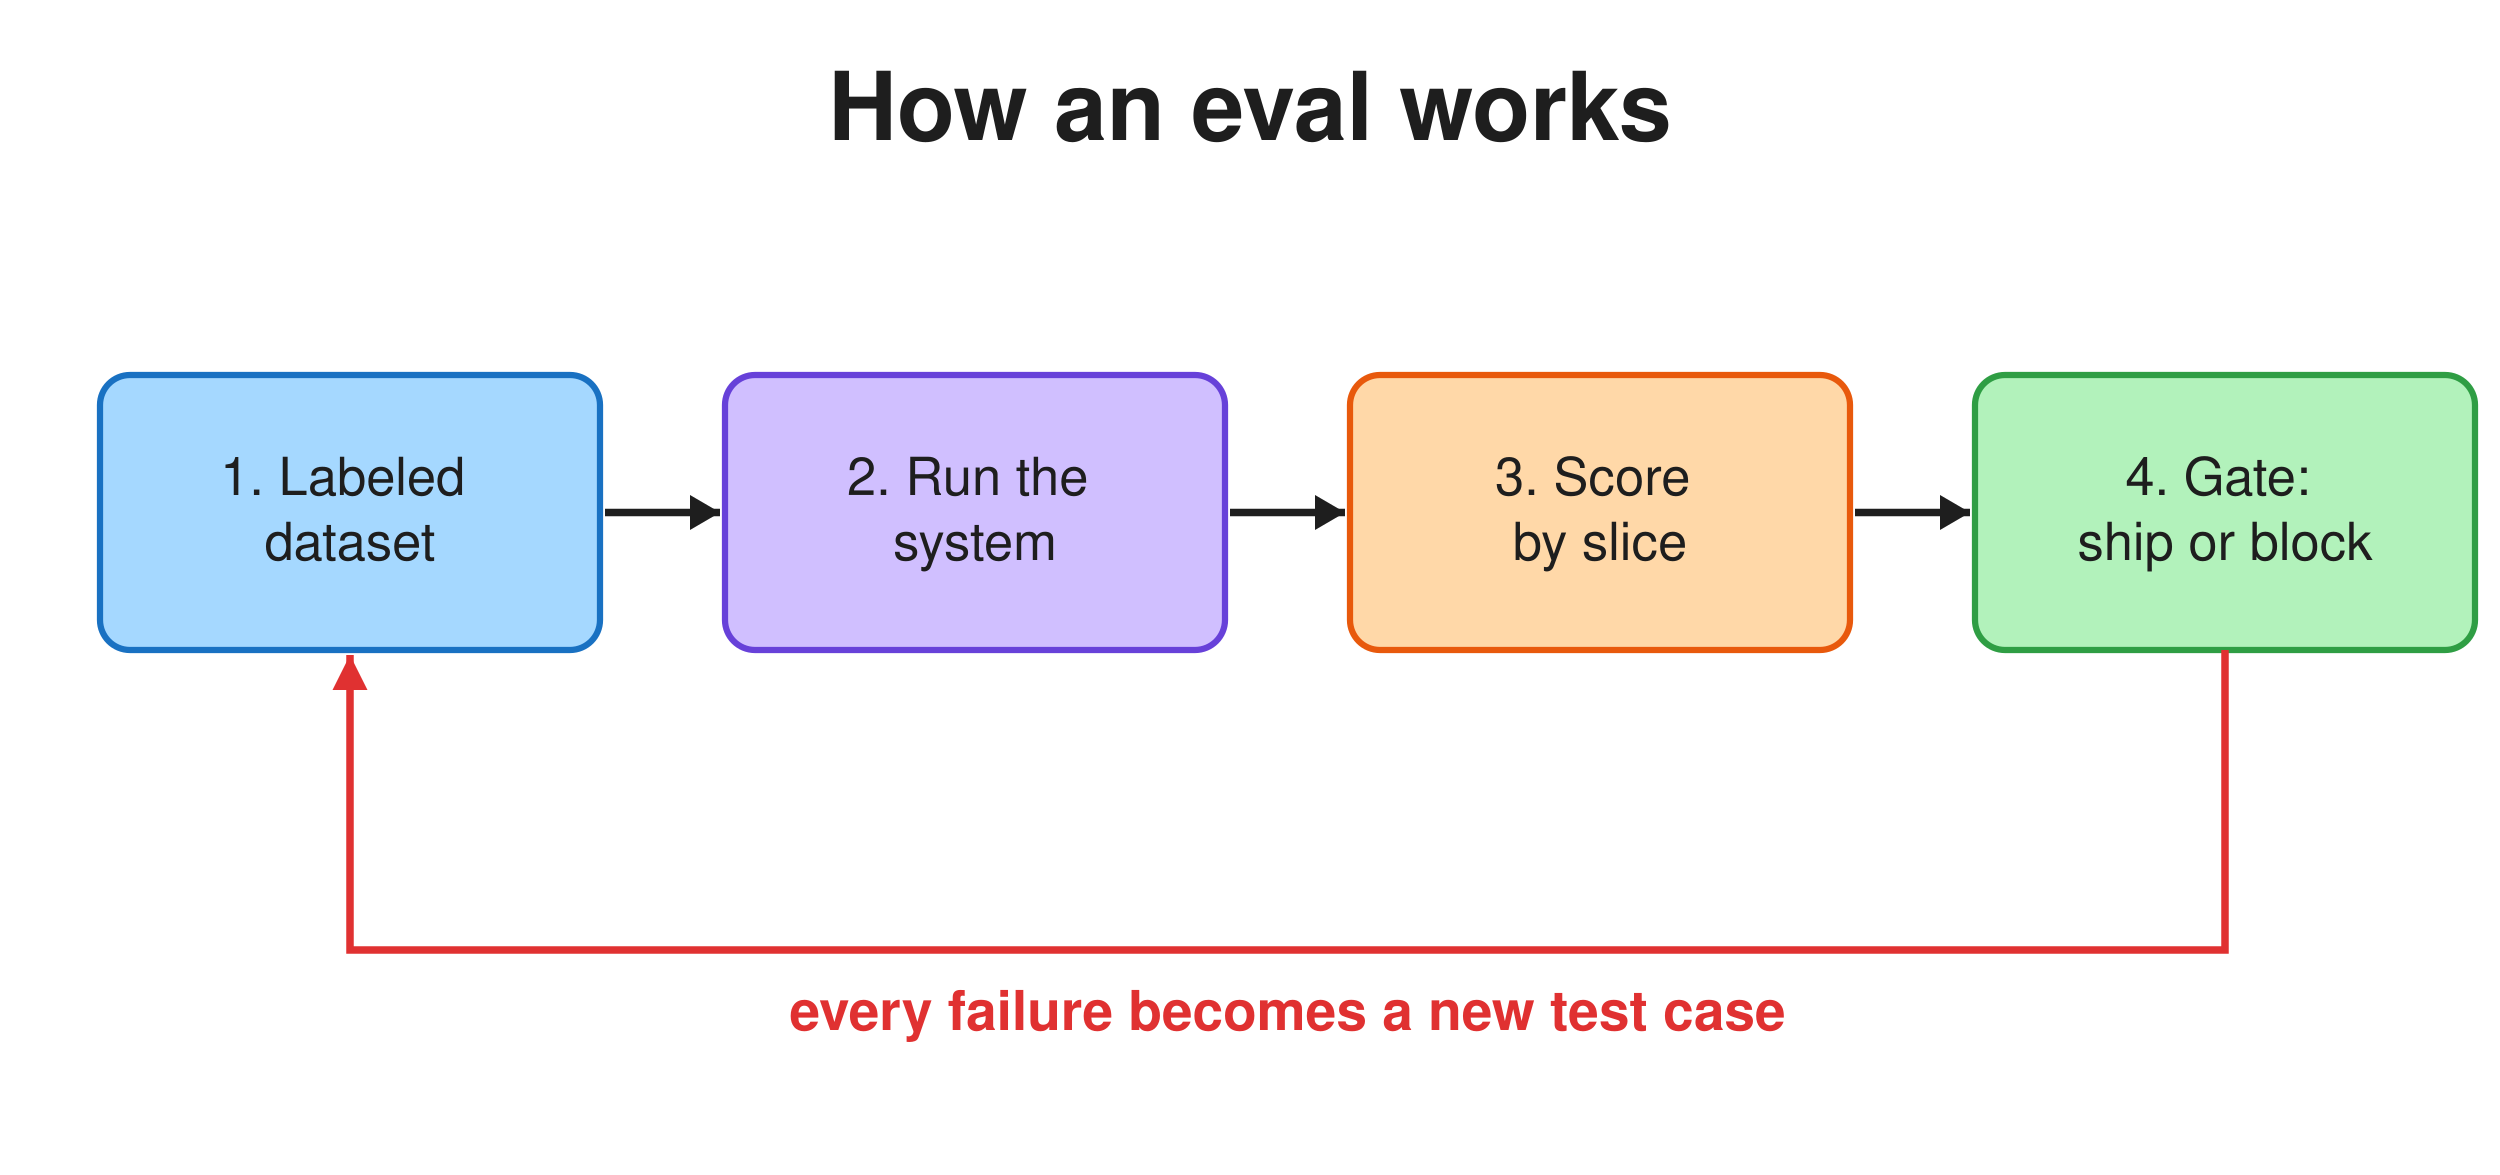
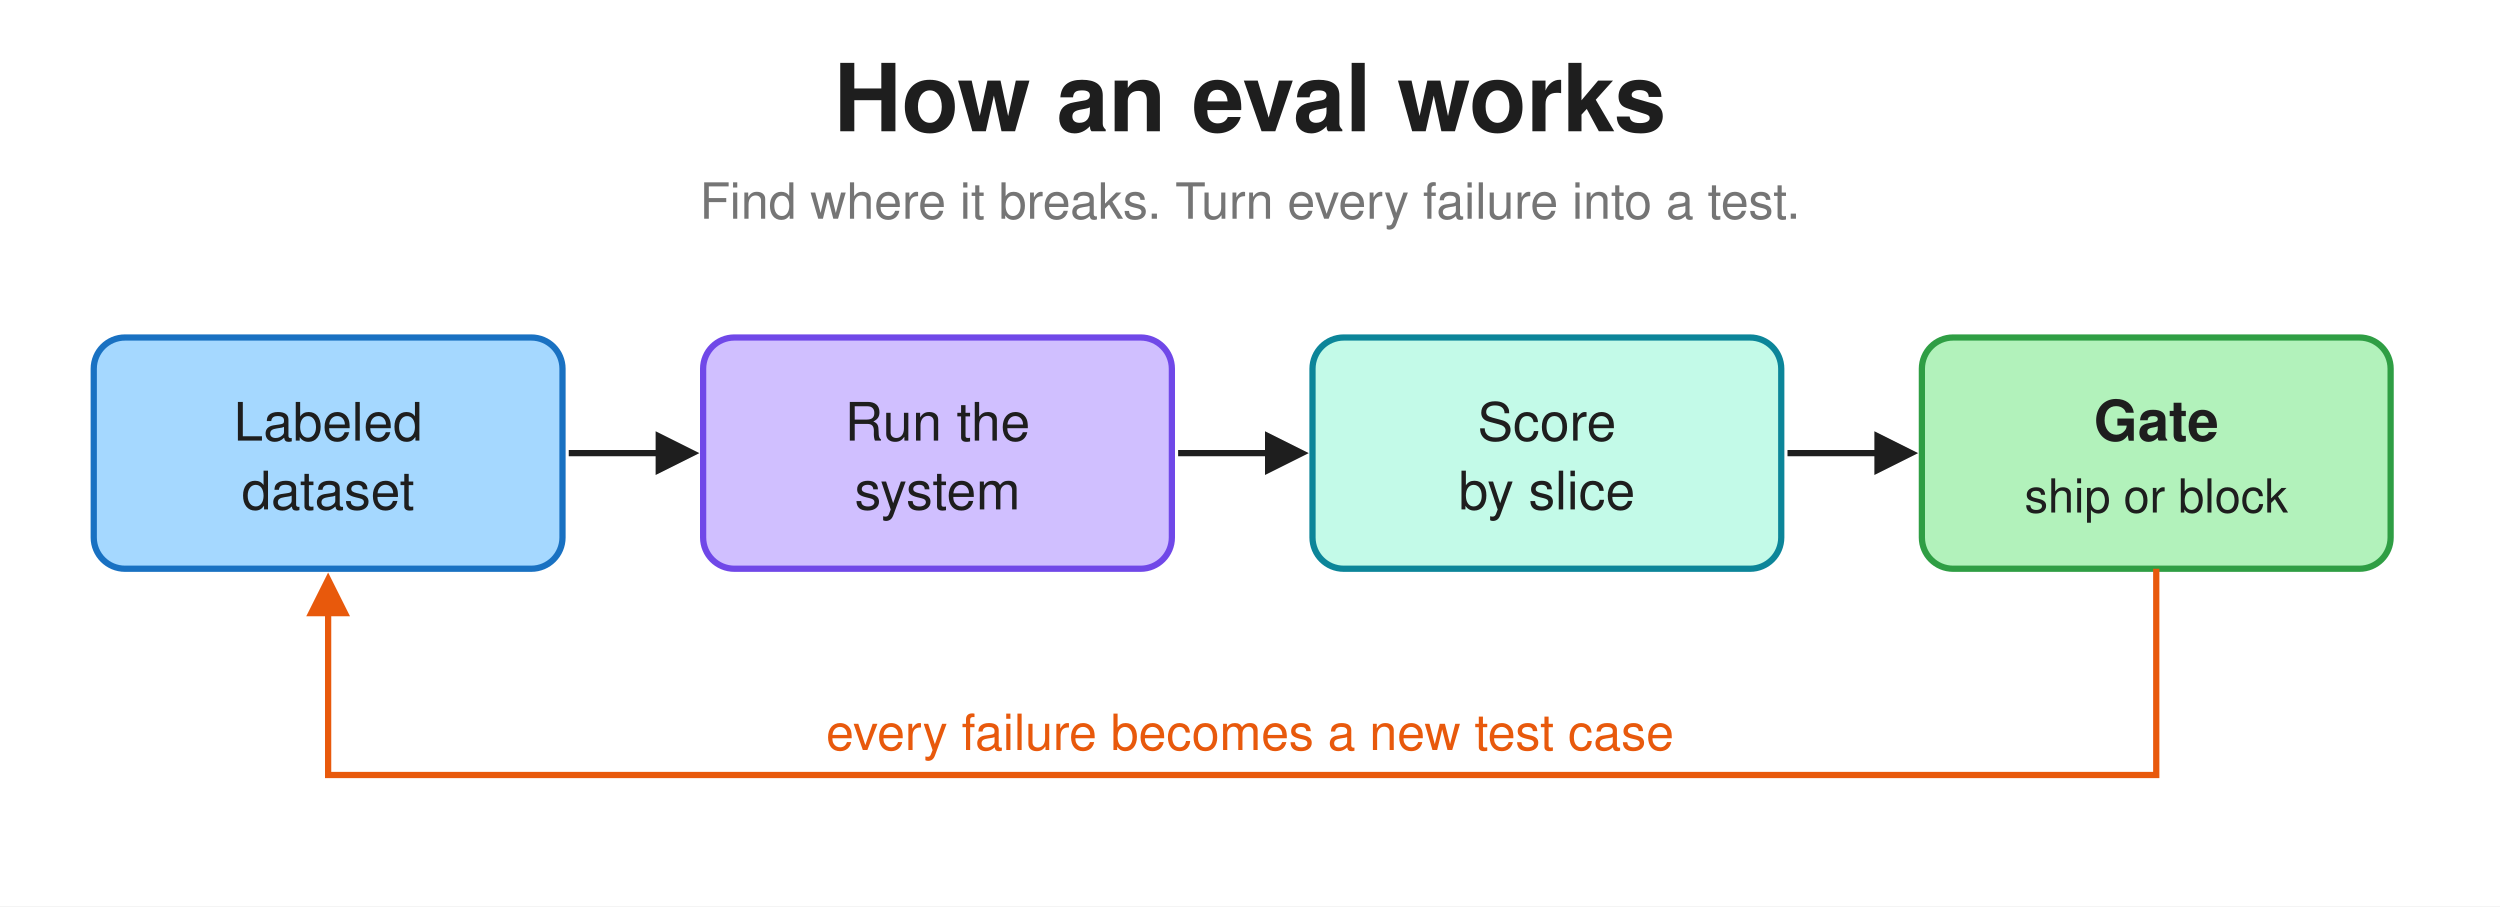
- <svg xmlns="http://www.w3.org/2000/svg" viewBox="0 0 1000 470" font-family="Helvetica Neue, Helvetica, Arial, sans-serif">
-   <rect width="1000" height="470" fill="#ffffff" />
-   <text x="500" y="56" text-anchor="middle" font-size="38" font-weight="bold" fill="#1e1e1e">How an eval works</text>
-   <rect x="40" y="150" width="200" height="110" rx="12" fill="#a5d8ff" stroke="#1971c2" stroke-width="2.5" />
-   <text x="140" y="198" text-anchor="middle" font-size="21" fill="#1e1e1e">
-     <tspan x="140" dy="0">1. Labeled</tspan>
-     <tspan x="140" dy="26">dataset</tspan>
-   </text>
-   <line x1="242" y1="205" x2="288" y2="205" stroke="#1e1e1e" stroke-width="3" />
-   <polygon points="288,205 276,198 276,212" fill="#1e1e1e" />
-   <rect x="290" y="150" width="200" height="110" rx="12" fill="#d0bfff" stroke="#6741d9" stroke-width="2.5" />
-   <text x="390" y="198" text-anchor="middle" font-size="21" fill="#1e1e1e">
-     <tspan x="390" dy="0">2. Run the</tspan>
-     <tspan x="390" dy="26">system</tspan>
-   </text>
-   <line x1="492" y1="205" x2="538" y2="205" stroke="#1e1e1e" stroke-width="3" />
-   <polygon points="538,205 526,198 526,212" fill="#1e1e1e" />
-   <rect x="540" y="150" width="200" height="110" rx="12" fill="#ffd8a8" stroke="#e8590c" stroke-width="2.5" />
-   <text x="640" y="198" text-anchor="middle" font-size="21" fill="#1e1e1e">
-     <tspan x="640" dy="0">3. Score</tspan>
-     <tspan x="640" dy="26">by slice</tspan>
-   </text>
-   <line x1="742" y1="205" x2="788" y2="205" stroke="#1e1e1e" stroke-width="3" />
-   <polygon points="788,205 776,198 776,212" fill="#1e1e1e" />
-   <rect x="790" y="150" width="200" height="110" rx="12" fill="#b2f2bb" stroke="#2f9e44" stroke-width="2.5" />
-   <text x="890" y="198" text-anchor="middle" font-size="21" fill="#1e1e1e">
-     <tspan x="890" dy="0">4. Gate:</tspan>
-     <tspan x="890" dy="26">ship or block</tspan>
-   </text>
-   <path d="M 890 260 L 890 380 L 140 380 L 140 262" fill="none" stroke="#e03131" stroke-width="3" stroke-dasharray="2 0" />
-   <polygon points="140,262 133,276 147,276" fill="#e03131" />
-   <text x="515" y="412" text-anchor="middle" font-size="22" font-weight="bold" fill="#e03131">every failure becomes a new test case</text>
+ <svg xmlns="http://www.w3.org/2000/svg" viewBox="0 0 800 290" width="800" height="290" font-family="'Helvetica Neue',Helvetica,Arial,sans-serif">
+   <rect width="800" height="290" fill="#ffffff" />
+   <defs>
+     <marker id="ah" viewBox="0 0 10 10" refX="8" refY="5" markerWidth="7" markerHeight="7" orient="auto-start-reverse">
+       <path d="M0,0 L10,5 L0,10 z" fill="context-stroke" />
+     </marker>
+   </defs>
+   <text x="400" y="42" text-anchor="middle" font-size="30" font-weight="700" fill="#1e1e1e">How an eval works</text>
+   <text x="400" y="70" text-anchor="middle" font-size="16" fill="#757575">Find where it breaks. Turn every failure into a test.</text>
+   <rect x="30" y="108" width="150" height="74" rx="10" fill="#a5d8ff" stroke="#1971c2" stroke-width="2" />
+   <text x="105" y="141" text-anchor="middle" font-size="17" fill="#1e1e1e">Labeled</text>
+   <text x="105" y="163" text-anchor="middle" font-size="17" fill="#1e1e1e">dataset</text>
+   <line x1="182" y1="145" x2="221" y2="145" stroke="#1e1e1e" stroke-width="2" marker-end="url(#ah)" />
+   <rect x="225" y="108" width="150" height="74" rx="10" fill="#d0bfff" stroke="#7048e8" stroke-width="2" />
+   <text x="300" y="141" text-anchor="middle" font-size="17" fill="#1e1e1e">Run the</text>
+   <text x="300" y="163" text-anchor="middle" font-size="17" fill="#1e1e1e">system</text>
+   <line x1="377" y1="145" x2="416" y2="145" stroke="#1e1e1e" stroke-width="2" marker-end="url(#ah)" />
+   <rect x="420" y="108" width="150" height="74" rx="10" fill="#c3fae8" stroke="#0c8599" stroke-width="2" />
+   <text x="495" y="141" text-anchor="middle" font-size="17" fill="#1e1e1e">Score</text>
+   <text x="495" y="163" text-anchor="middle" font-size="17" fill="#1e1e1e">by slice</text>
+   <line x1="572" y1="145" x2="611" y2="145" stroke="#1e1e1e" stroke-width="2" marker-end="url(#ah)" />
+   <rect x="615" y="108" width="150" height="74" rx="10" fill="#b2f2bb" stroke="#2f9e44" stroke-width="2" />
+   <text x="690" y="141" text-anchor="middle" font-size="18" font-weight="700" fill="#1e1e1e">Gate</text>
+   <text x="690" y="164" text-anchor="middle" font-size="15" fill="#1e1e1e">ship or block</text>
+   <path d="M690,182 L690,248 L105,248 L105,186" fill="none" stroke="#e8590c" stroke-width="2" marker-end="url(#ah)" />
+   <text x="400" y="240" text-anchor="middle" font-size="16" fill="#e8590c">every failure becomes a new test case</text>
</svg>
